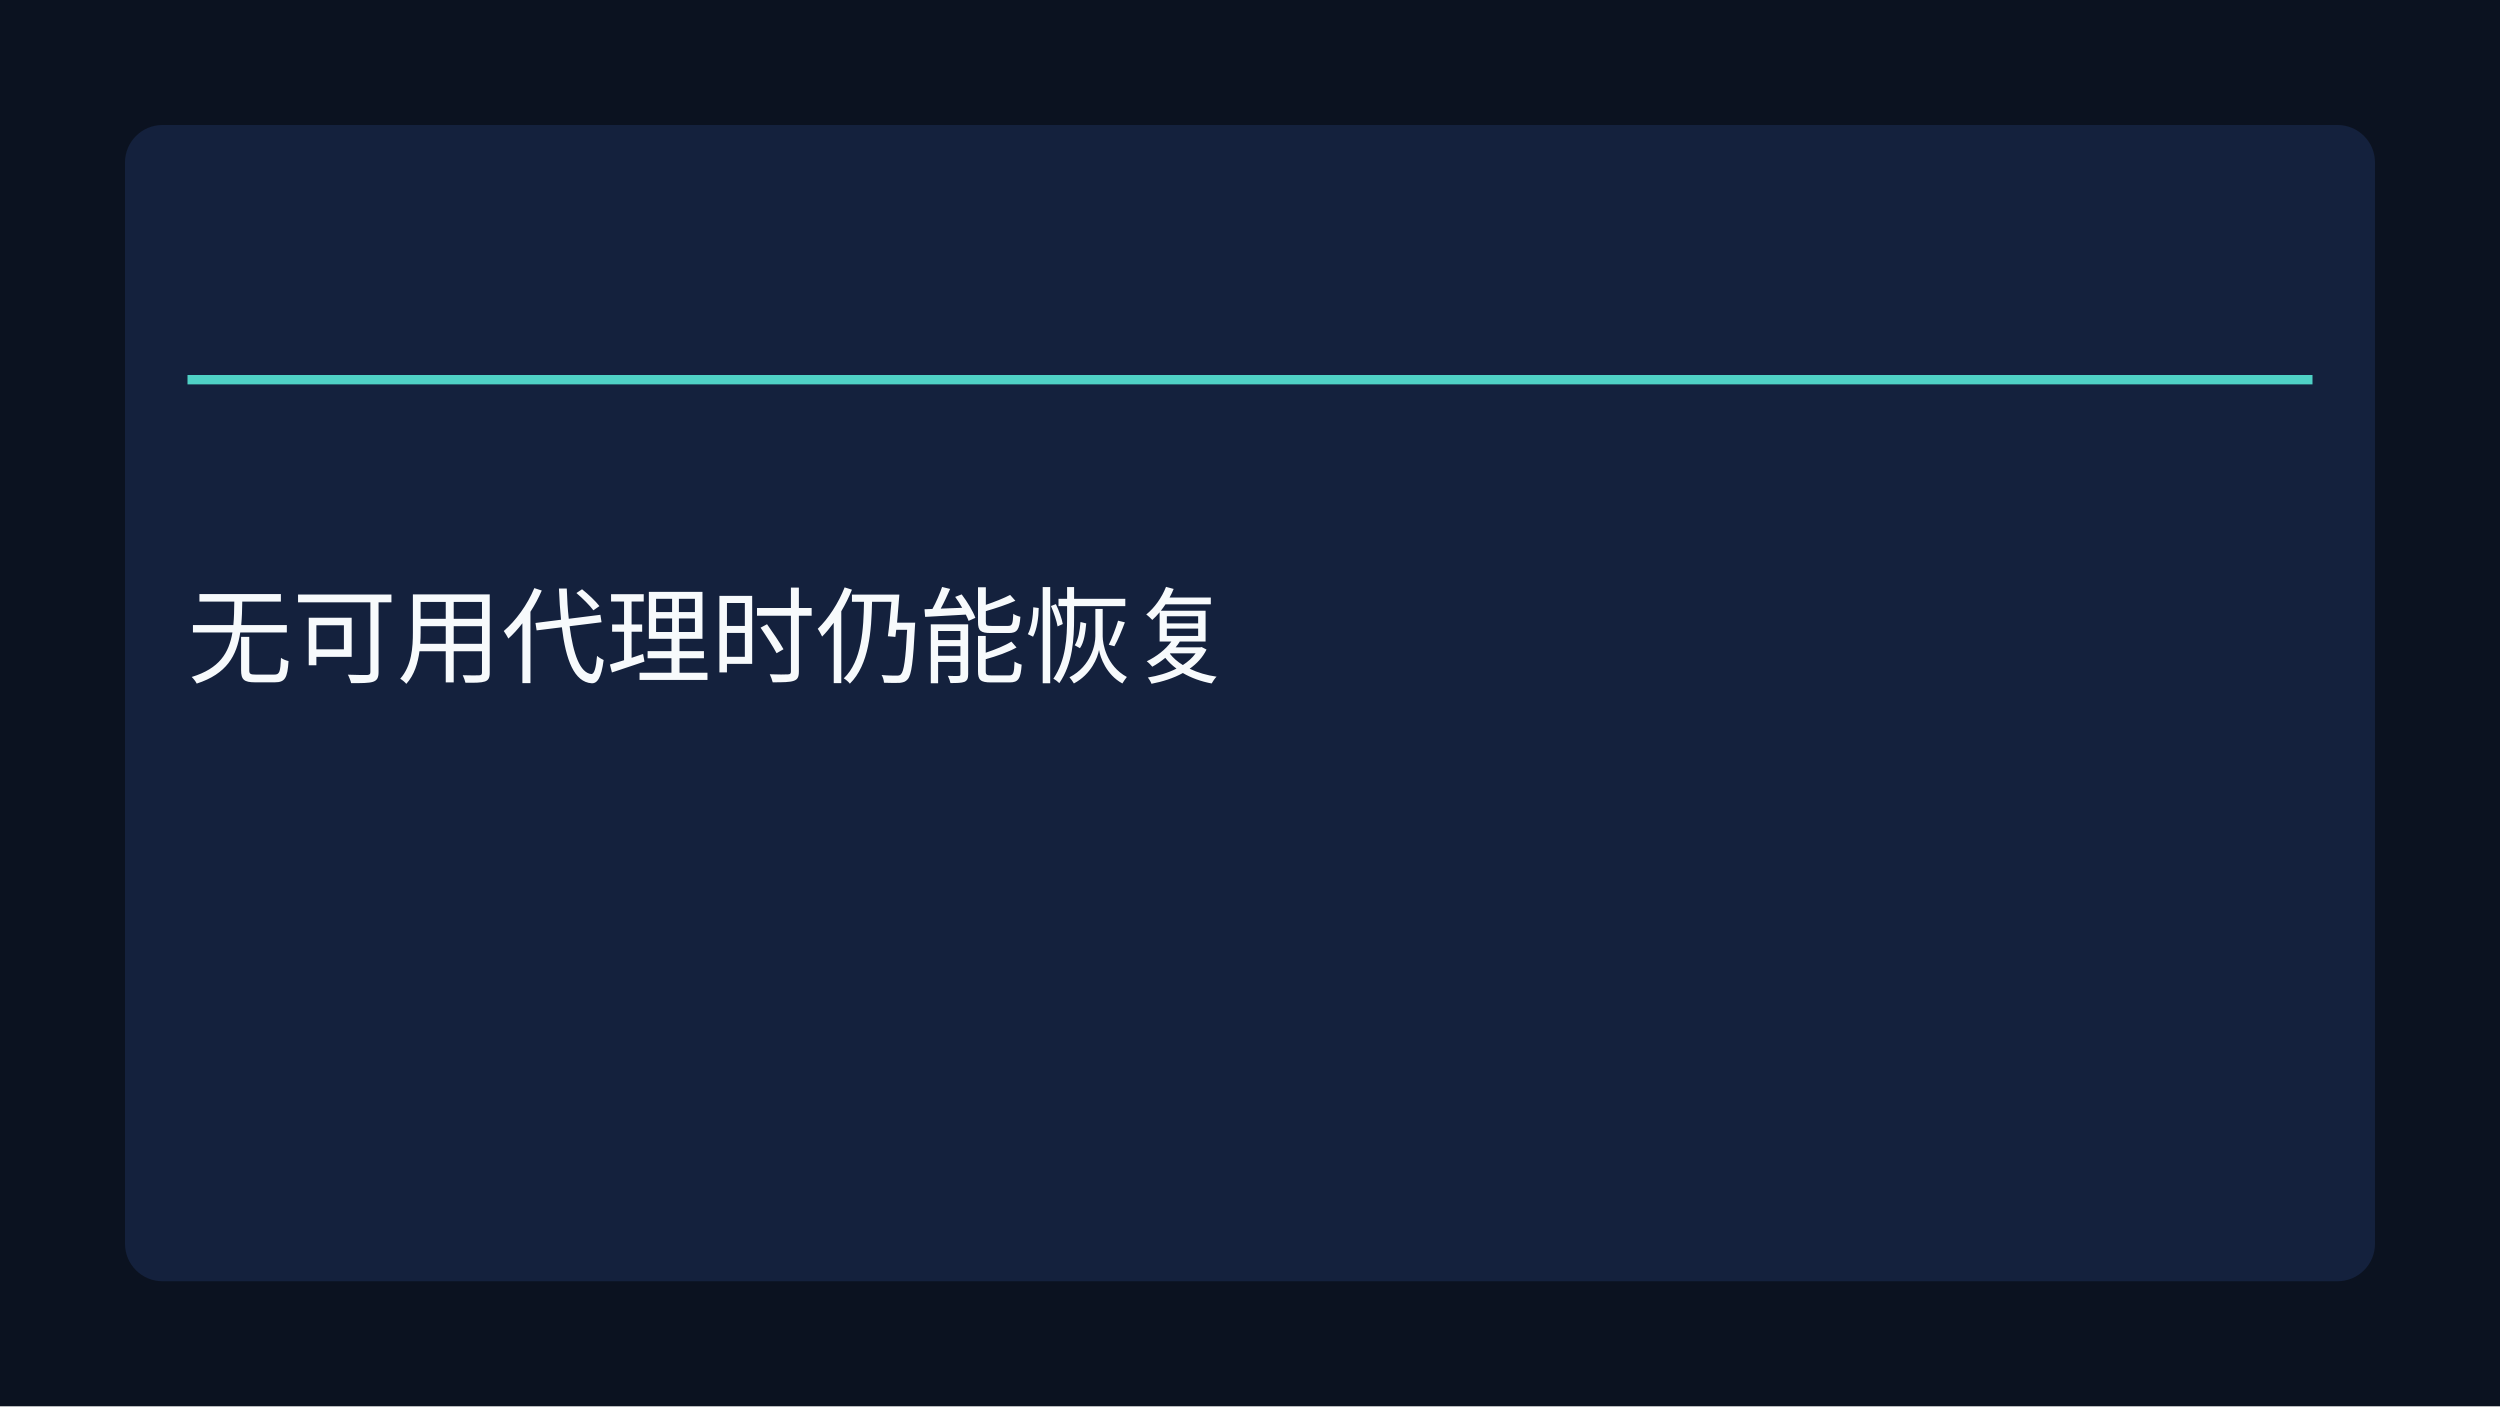
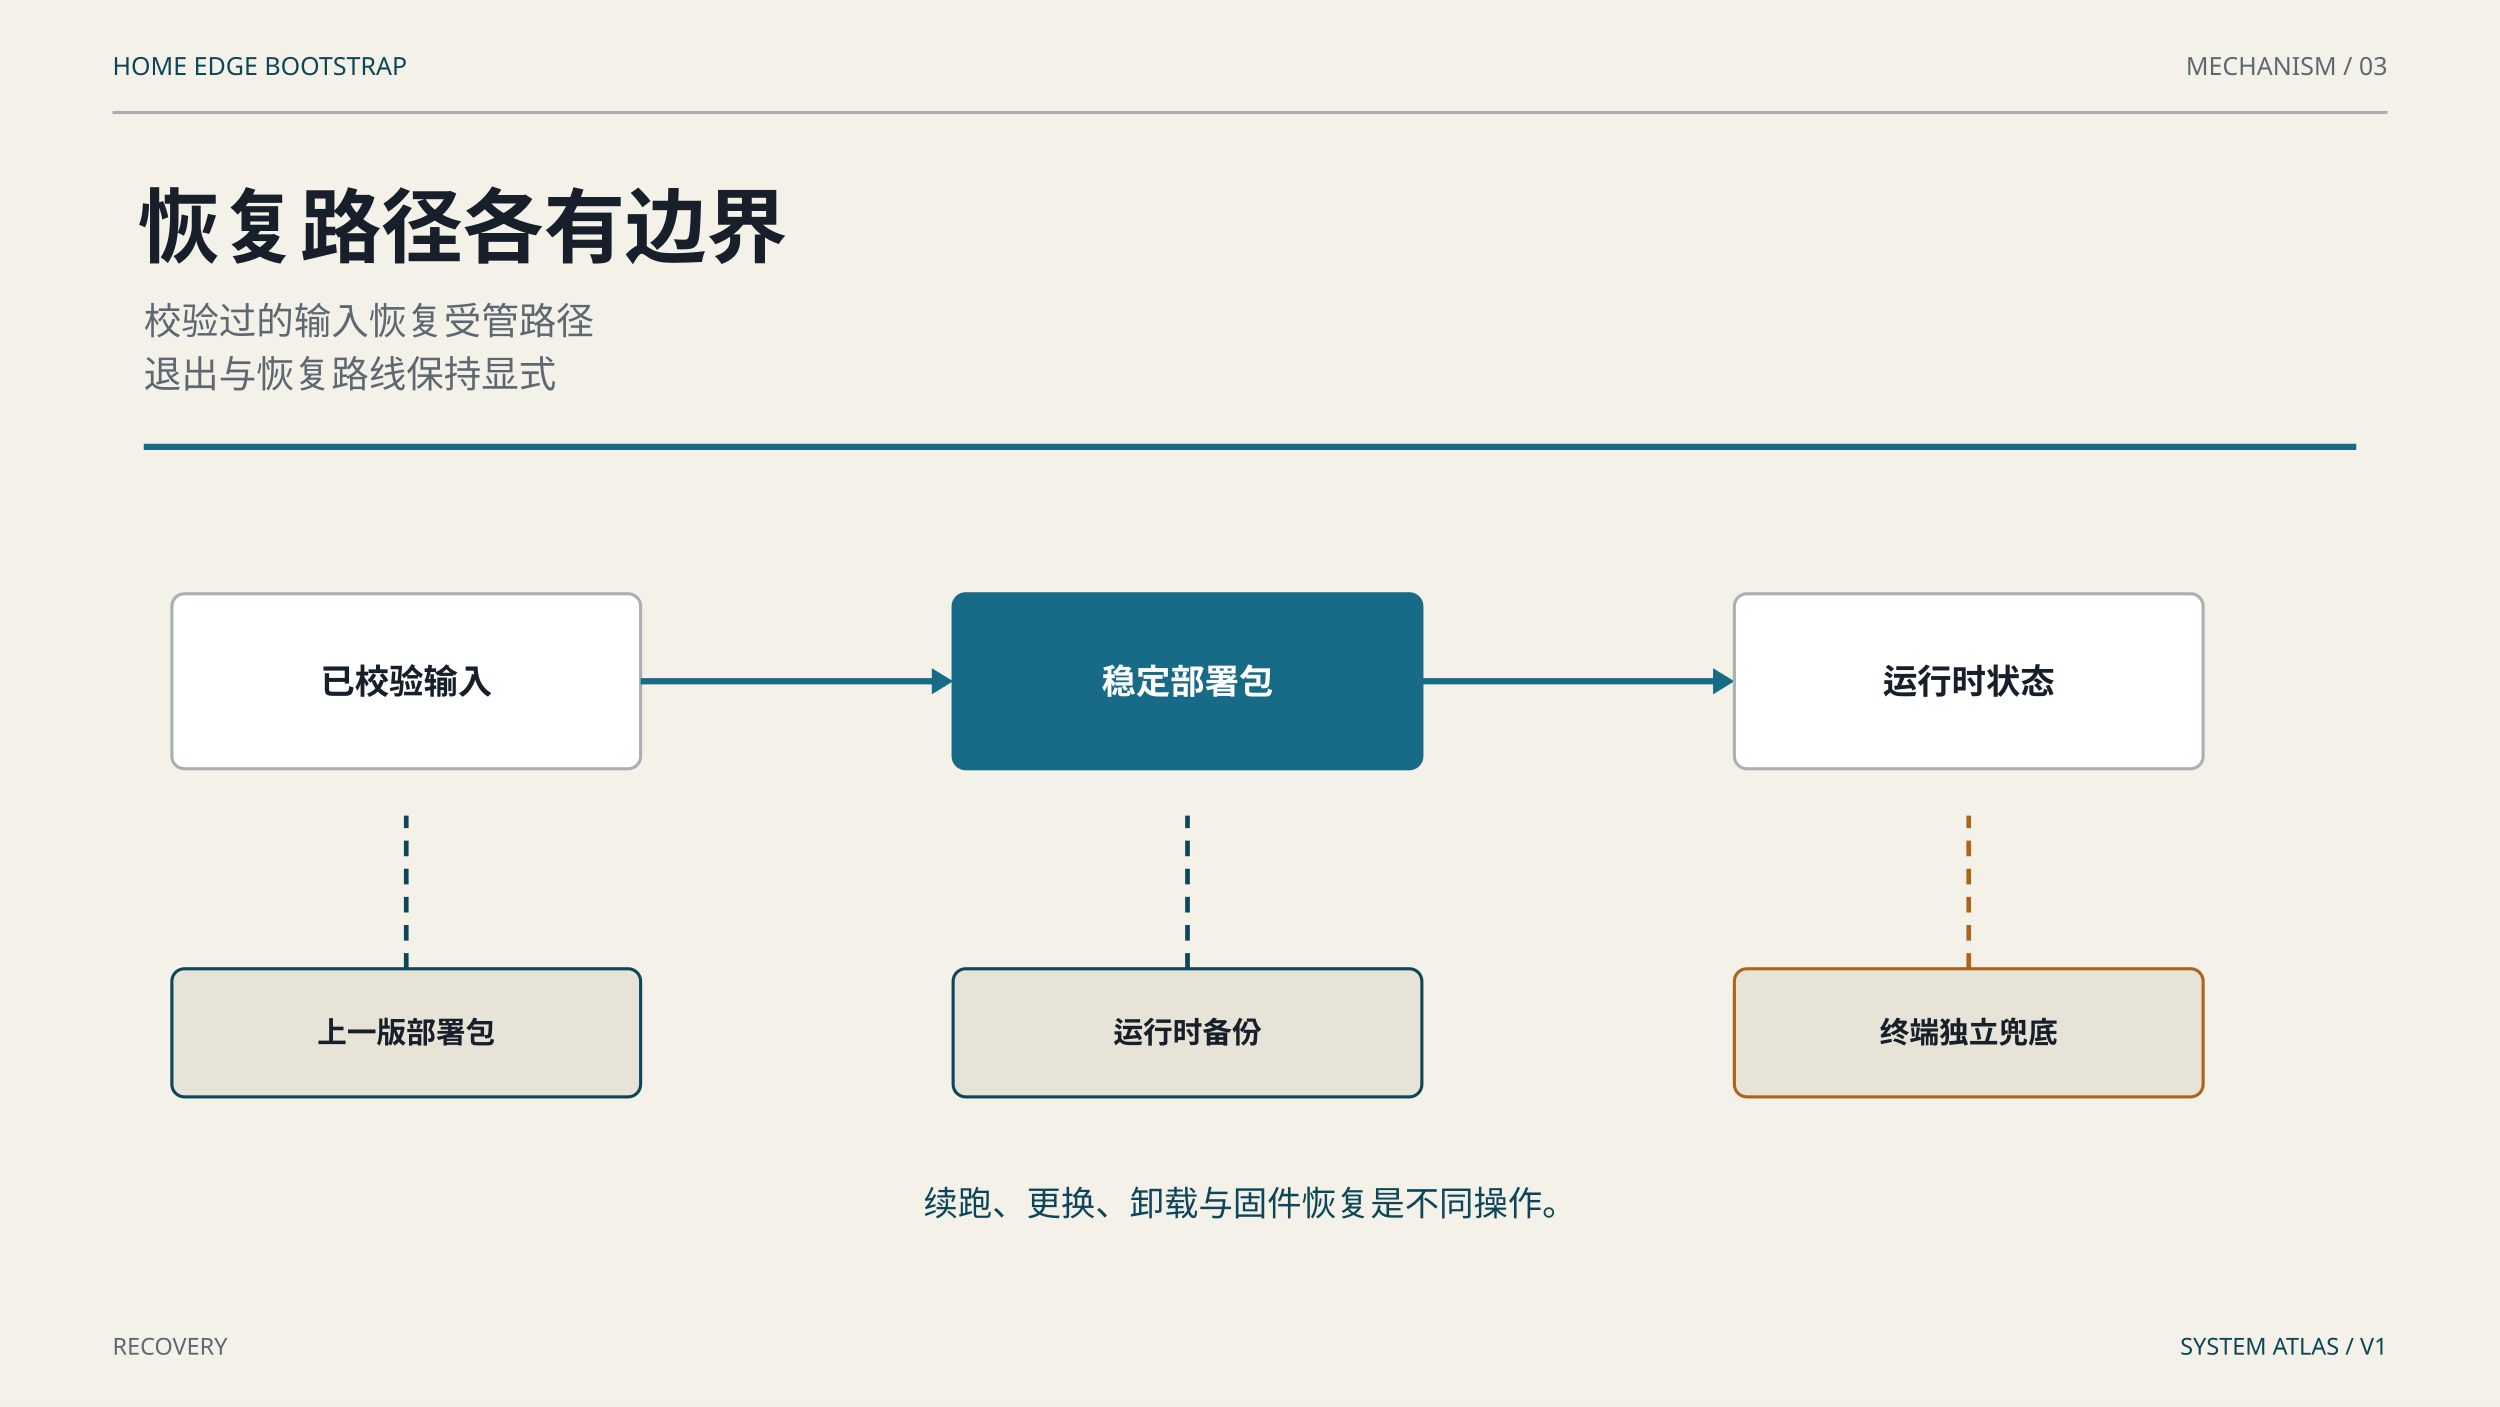
- <svg xmlns="http://www.w3.org/2000/svg" viewBox="0 0 1600 900" role="img" aria-label="恢复卡片：离线缓存供给路由器边缘，终端兜底保持独立。">
-   <rect width="1600" height="900" fill="#0B1220" />
-   <rect x="80" y="80" width="1440" height="740" rx="24" fill="#14213D" />
-   <path d="M120 243 H1480" stroke="#4FD1C5" stroke-width="6" />
-   <text x="120" y="432" fill="#F7FAFC" font-family="sans-serif" font-size="67">无可用代理时仍能恢复</text>
+ <svg xmlns="http://www.w3.org/2000/svg" viewBox="0 0 1600 900" role="img" data-asset-id="zh-CN-recovery" data-visual-system="system-atlas/v1">
+   <g id="background">
+     <rect width="1600" height="900" fill="#F4F1E8" />
+   </g>
+   <g id="content">
+     <text x="72" y="48" fill="#0D4658" font-family="Microsoft YaHei UI" font-size="16" font-weight="400" text-anchor="start">HOME EDGE BOOTSTRAP</text>
+     <text x="1528" y="48" fill="#5E6872" font-family="Microsoft YaHei UI" font-size="16" font-weight="400" text-anchor="end">MECHANISM / 03</text>
+     <line x1="72" y1="72" x2="1528" y2="72" stroke="#A9B0B4" stroke-width="2" />
+     <text x="72" y="867" fill="#5E6872" font-family="Microsoft YaHei UI" font-size="15" font-weight="400" text-anchor="start">RECOVERY</text>
+     <text x="1528" y="867" fill="#0D4658" font-family="Microsoft YaHei UI" font-size="15" font-weight="400" text-anchor="end">SYSTEM ATLAS / V1</text>
+     <text x="88" y="164" fill="#17202A" font-family="Microsoft YaHei UI" font-size="52" font-weight="700" text-anchor="start">恢复路径各有边界</text>
+     <text x="92" y="214" fill="#5E6872" font-family="Microsoft YaHei UI" font-size="24" font-weight="400" text-anchor="start">校验过的输入恢复受管路径</text>
+     <text x="92" y="248" fill="#5E6872" font-family="Microsoft YaHei UI" font-size="24" font-weight="400" text-anchor="start">退出与恢复路线保持显式</text>
+     <line x1="92" y1="286" x2="1508" y2="286" stroke="#176B87" stroke-width="4" />
+     <g id="recovery-map">
+       <rect x="110" y="380" width="300" height="112" fill="#FFFFFF" stroke="#A9B0B4" stroke-width="2" rx="8" />
+       <text x="260" y="444" fill="#17202A" font-family="Microsoft YaHei UI" font-size="22" font-weight="700" text-anchor="middle">已校验输入</text>
+       <line x1="410" y1="436" x2="601.2" y2="436" stroke="#176B87" stroke-width="4" />
+       <polygon points="610,436 596.36,444.363 596.36,427.637" fill="#176B87" />
+       <rect x="610" y="380" width="300" height="112" fill="#176B87" stroke="#176B87" stroke-width="2" rx="8" />
+       <text x="760" y="444" fill="#FFFFFF" font-family="Microsoft YaHei UI" font-size="22" font-weight="700" text-anchor="middle">稳定部署包</text>
+       <line x1="910" y1="436" x2="1101.2" y2="436" stroke="#176B87" stroke-width="4" />
+       <polygon points="1110,436 1096.36,444.363 1096.36,427.637" fill="#176B87" />
+       <rect x="1110" y="380" width="300" height="112" fill="#FFFFFF" stroke="#A9B0B4" stroke-width="2" rx="8" />
+       <text x="1260" y="444" fill="#17202A" font-family="Microsoft YaHei UI" font-size="22" font-weight="700" text-anchor="middle">运行时状态</text>
+       <rect x="110" y="620" width="300" height="82" fill="#E8E3D7" stroke="#0D4658" stroke-width="2" rx="8" />
+       <text x="260" y="667.5" fill="#17202A" font-family="Microsoft YaHei UI" font-size="19" font-weight="700" text-anchor="middle">上一版部署包</text>
+       <line x1="260" y1="620" x2="260" y2="522" stroke="#0D4658" stroke-width="3" stroke-dasharray="10 8" />
+       <rect x="610" y="620" width="300" height="82" fill="#E8E3D7" stroke="#0D4658" stroke-width="2" rx="8" />
+       <text x="760" y="667.5" fill="#17202A" font-family="Microsoft YaHei UI" font-size="19" font-weight="700" text-anchor="middle">运行时备份</text>
+       <line x1="760" y1="620" x2="760" y2="522" stroke="#0D4658" stroke-width="3" stroke-dasharray="10 8" />
+       <rect x="1110" y="620" width="300" height="82" fill="#E8E3D7" stroke="#A9651A" stroke-width="2" rx="8" />
+       <text x="1260" y="667.5" fill="#17202A" font-family="Microsoft YaHei UI" font-size="19" font-weight="700" text-anchor="middle">终端独立兜底</text>
+       <line x1="1260" y1="620" x2="1260" y2="522" stroke="#A9651A" stroke-width="3" stroke-dasharray="10 8" />
+       <text x="800" y="778" fill="#0D4658" font-family="Microsoft YaHei UI" font-size="22" font-weight="400" text-anchor="middle">续跑、更换、卸载与固件恢复是不同操作。</text>
+     </g>
+   </g>
</svg>
